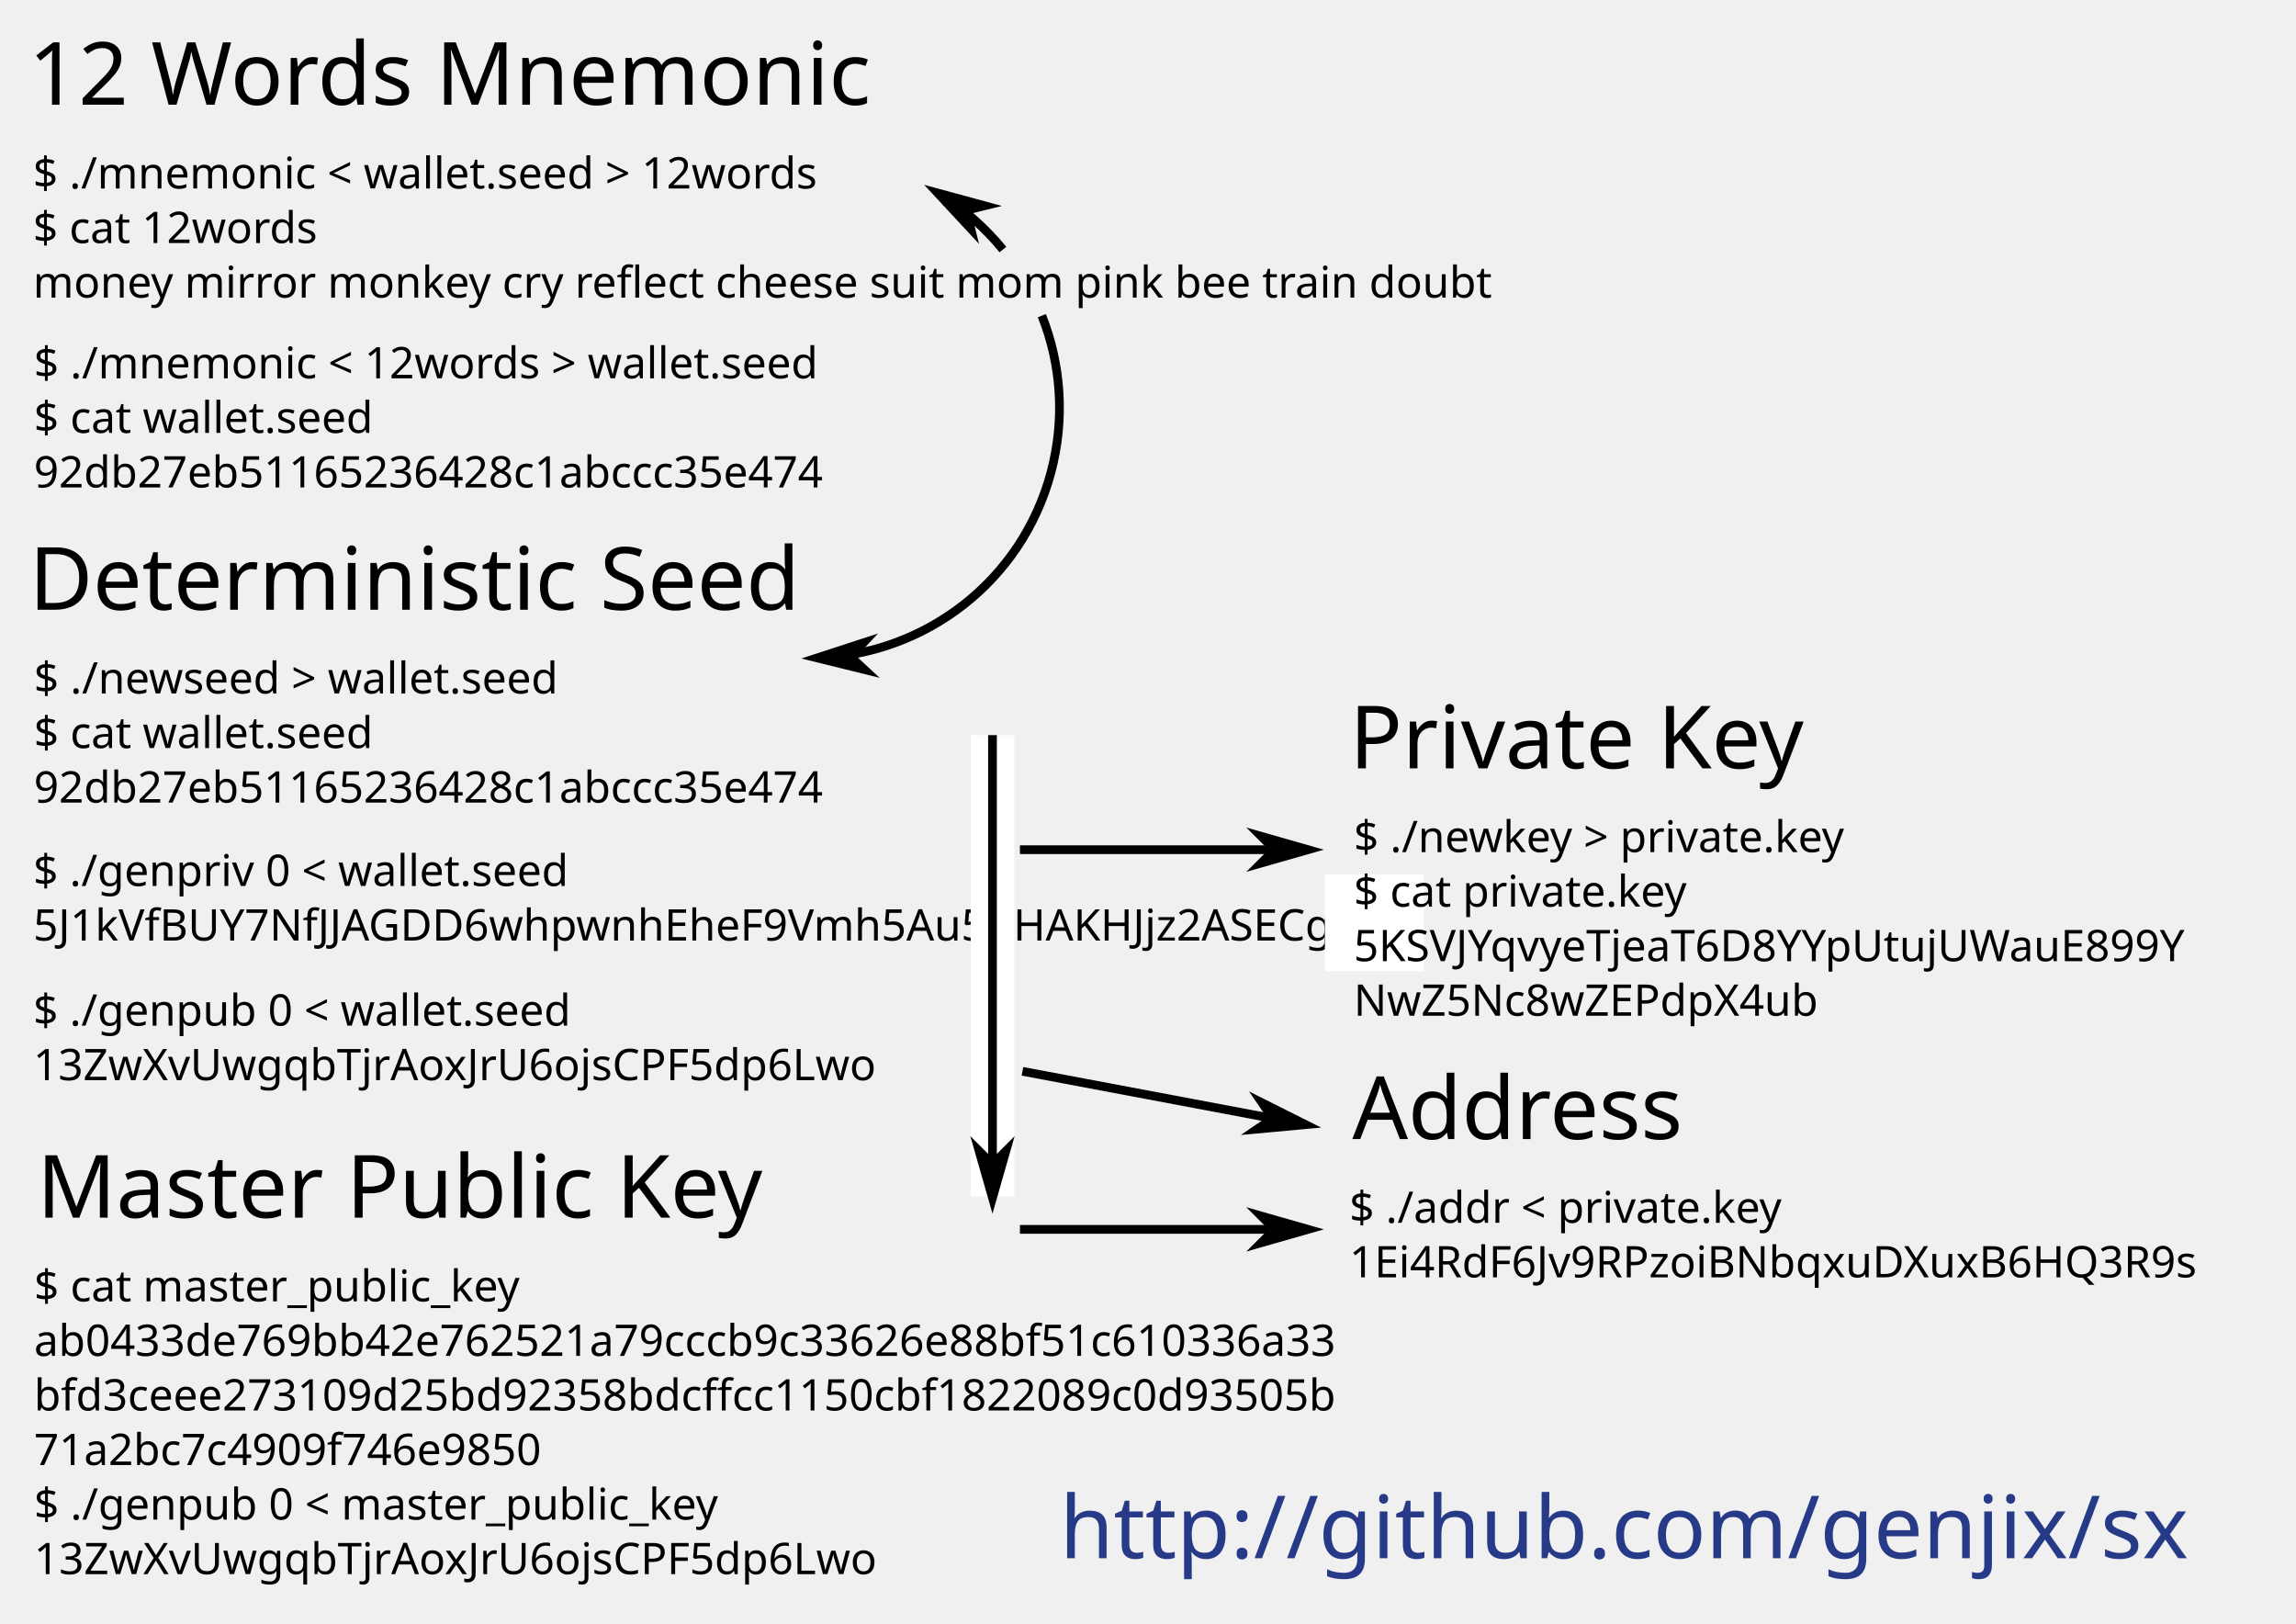
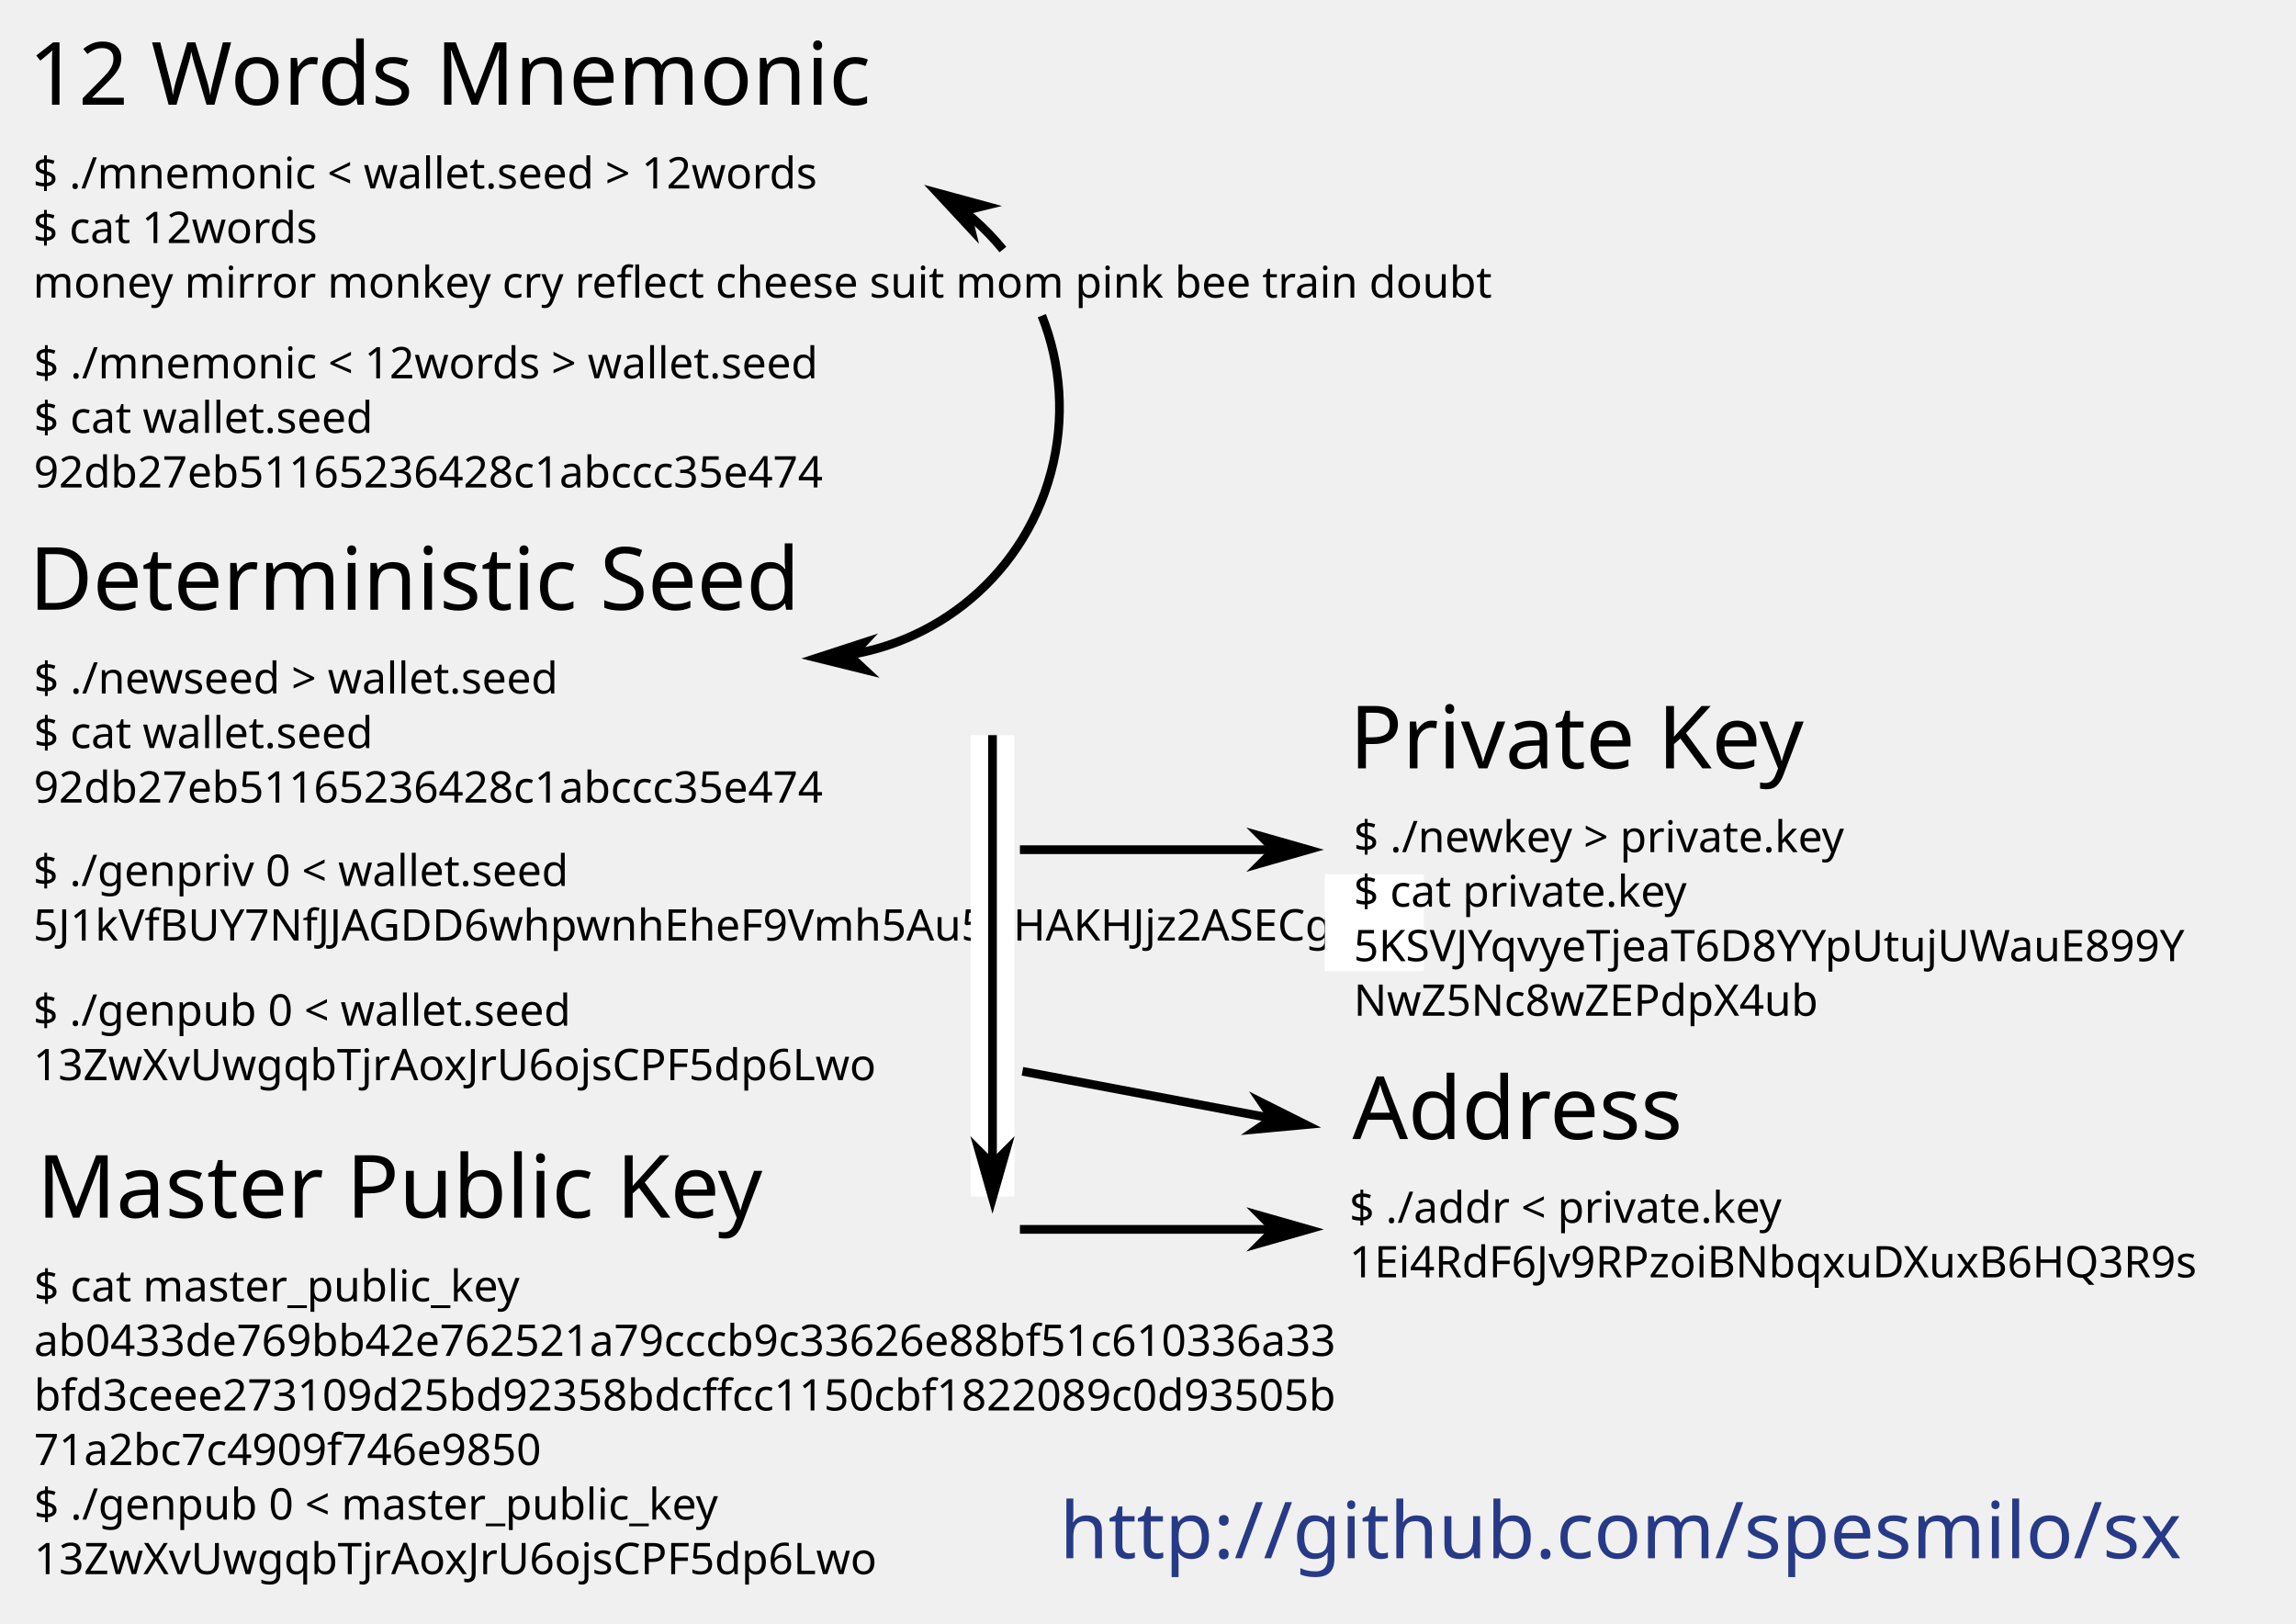
<svg xmlns="http://www.w3.org/2000/svg" width="1052.362" height="744.094" id="svg2" version="1.1">
  <defs id="defs4">
    <marker orient="auto" refY="0" refX="0" id="Arrow1Mend" style="overflow:visible">
      <path id="path4051" d="M 0,0 5,-5 -12.5,0 5,5 0,0 z" style="fill-rule:evenodd;stroke:#000000;stroke-width:1pt" transform="matrix(-0.4,0,0,-0.4,-4,0)" />
    </marker>
    <marker orient="auto" refY="0" refX="0" id="Arrow1Mstart" style="overflow:visible">
      <path id="path4048" d="M 0,0 5,-5 -12.5,0 5,5 0,0 z" style="fill-rule:evenodd;stroke:#000000;stroke-width:1pt" transform="matrix(0.4,0,0,0.4,4,0)" />
    </marker>
    <marker orient="auto" refY="0" refX="0" id="Arrow1Lstart" style="overflow:visible">
      <path id="path4042" d="M 0,0 5,-5 -12.5,0 5,5 0,0 z" style="fill-rule:evenodd;stroke:#000000;stroke-width:1pt" transform="matrix(0.8,0,0,0.8,10,0)" />
    </marker>
    <marker orient="auto" refY="0" refX="0" id="Arrow1Mstart-4" style="overflow:visible">
      <path id="path4048-5" d="M 0,0 5,-5 -12.5,0 5,5 0,0 z" style="fill-rule:evenodd;stroke:#000000;stroke-width:1pt" transform="matrix(0.4,0,0,0.4,4,0)" />
    </marker>
    <marker orient="auto" refY="0" refX="0" id="Arrow1Mend-2" style="overflow:visible">
      <path id="path4051-4" d="M 0,0 5,-5 -12.5,0 5,5 0,0 z" style="fill-rule:evenodd;stroke:#000000;stroke-width:1pt" transform="matrix(-0.4,0,0,-0.4,-4,0)" />
    </marker>
    <marker orient="auto" refY="0" refX="0" id="Arrow1Mend-2-0" style="overflow:visible">
      <path id="path4051-4-2" d="M 0,0 5,-5 -12.5,0 5,5 0,0 z" style="fill-rule:evenodd;stroke:#000000;stroke-width:1pt" transform="matrix(-0.4,0,0,-0.4,-4,0)" />
    </marker>
    <marker orient="auto" refY="0" refX="0" id="Arrow1Mend-2-2" style="overflow:visible">
      <path id="path4051-4-1" d="M 0,0 5,-5 -12.5,0 5,5 0,0 z" style="fill-rule:evenodd;stroke:#000000;stroke-width:1pt" transform="matrix(-0.4,0,0,-0.4,-4,0)" />
    </marker>
    <marker orient="auto" refY="0" refX="0" id="Arrow1Mend-2-9" style="overflow:visible">
      <path id="path4051-4-6" d="M 0,0 5,-5 -12.5,0 5,5 0,0 z" style="fill-rule:evenodd;stroke:#000000;stroke-width:1pt" transform="matrix(-0.4,0,0,-0.4,-4,0)" />
    </marker>
    <marker orient="auto" refY="0" refX="0" id="Arrow1Mend-2-5" style="overflow:visible">
      <path id="path4051-4-3" d="M 0,0 5,-5 -12.5,0 5,5 0,0 z" style="fill-rule:evenodd;stroke:#000000;stroke-width:1pt" transform="matrix(-0.4,0,0,-0.4,-4,0)" />
    </marker>
    <marker orient="auto" refY="0" refX="0" id="Arrow1Mend-2-29" style="overflow:visible">
      <path id="path4051-4-16" d="M 0,0 5,-5 -12.5,0 5,5 0,0 z" style="fill-rule:evenodd;stroke:#000000;stroke-width:1pt" transform="matrix(-0.4,0,0,-0.4,-4,0)" />
    </marker>
    <marker orient="auto" refY="0" refX="0" id="Arrow1Mend-2-6" style="overflow:visible">
      <path id="path4051-4-5" d="M 0,0 5,-5 -12.5,0 5,5 0,0 z" style="fill-rule:evenodd;stroke:#000000;stroke-width:1pt" transform="matrix(-0.4,0,0,-0.4,-4,0)" />
    </marker>
    <marker orient="auto" refY="0" refX="0" id="Arrow1Mend-2-6-7" style="overflow:visible">
      <path id="path4051-4-5-7" d="M 0,0 5,-5 -12.5,0 5,5 0,0 z" style="fill-rule:evenodd;stroke:#000000;stroke-width:1pt" transform="matrix(-0.4,0,0,-0.4,-4,0)" />
    </marker>
    <marker orient="auto" refY="0" refX="0" id="Arrow1Mend-2-6-5" style="overflow:visible">
      <path id="path4051-4-5-9" d="M 0,0 5,-5 -12.5,0 5,5 0,0 z" style="fill-rule:evenodd;stroke:#000000;stroke-width:1pt" transform="matrix(-0.4,0,0,-0.4,-4,0)" />
    </marker>
  </defs>
  <g id="layer1" transform="translate(0,-308.2677)">
    <g id="g4981" transform="translate(538.9047,152.7511)">
      <text id="text2985-3" y="677.508" x="80.924" style="font-size:40px;font-style:normal;font-variant:normal;font-weight:normal;font-stretch:normal;line-height:125%;letter-spacing:0px;word-spacing:0px;fill:#000000;fill-opacity:1;stroke:none;font-family:Ubuntu;-inkscape-font-specification:Ubuntu" xml:space="preserve">
        <tspan y="677.508" x="80.924" id="tspan2987-8">Address</tspan>
      </text>
      <text id="text2989-5" y="715.893" x="79.584" style="font-size:40px;font-style:normal;font-weight:normal;line-height:125%;letter-spacing:0px;word-spacing:0px;fill:#000000;fill-opacity:1;stroke:none;font-family:Sans" xml:space="preserve">
        <tspan id="tspan3030" style="font-size:20px" y="715.893" x="79.584">$ ./addr &lt; private.key</tspan>
        <tspan id="tspan3032" style="font-size:20px" y="740.893" x="79.584">1Ei4RdF6Jv9RPzoiBNbqxuDXuxB6HQ3R9s</tspan>
      </text>
    </g>
    <path style="fill:none;stroke:#000000;stroke-width:4;stroke-miterlimit:4;stroke-opacity:1;marker-start:url(#Arrow1Mstart);marker-end:url(#Arrow1Mend)" d="m 375.15,609.747 c 48.98,-1.795 93.183,-35.091 106.531,-84.906 6.631,-24.747 4.62,-49.793 -4.156,-71.906 m -17.844,-30.312 c -8.17,-10.016 -18.038,-18.739 -29.375,-25.594" id="path4036-9" />
    <g id="g3244" transform="translate(-933.381,270.7209)">
      <text id="text2985-3-6-2" y="85.542" x="946.449" style="font-size:40px;font-style:normal;font-variant:normal;font-weight:normal;font-stretch:normal;line-height:125%;letter-spacing:0px;word-spacing:0px;fill:#000000;fill-opacity:1;stroke:none;font-family:Ubuntu;-inkscape-font-specification:Ubuntu" xml:space="preserve">
        <tspan y="85.542" x="946.449" id="tspan2987-8-2-6">12 Words Mnemonic</tspan>
      </text>
      <text id="text2989-5-9-3" y="123.928" x="948.509" style="font-size:40px;font-style:normal;font-weight:normal;line-height:125%;letter-spacing:0px;word-spacing:0px;fill:#000000;fill-opacity:1;stroke:none;font-family:Sans" xml:space="preserve">
        <tspan id="tspan3079-0" style="font-size:20px" y="123.928" x="948.509">$ ./mnemonic &lt; wallet.seed &gt; 12words</tspan>
        <tspan id="tspan3131" style="font-size:20px" y="148.928" x="948.509">$ cat 12words </tspan>
        <tspan id="tspan3133" style="font-size:20px" y="173.928" x="948.509">money mirror monkey cry reflect cheese suit mom pink bee train doubt</tspan>
        <tspan id="tspan3145" style="font-size:20px" y="198.928" x="948.509" />
      </text>
      <text id="text2989-5-9-3-9" y="210.918" x="948.91" style="font-size:40px;font-style:normal;font-weight:normal;line-height:125%;letter-spacing:0px;word-spacing:0px;fill:#000000;fill-opacity:1;stroke:none;font-family:Sans" xml:space="preserve">
        <tspan id="tspan3149-4" style="font-size:20px" y="210.918" x="948.91">$ ./mnemonic &lt; 12words &gt; wallet.seed</tspan>
        <tspan id="tspan3162-2" style="font-size:20px" y="235.918" x="948.91">$ cat wallet.seed</tspan>
        <tspan id="tspan3145-2" style="font-size:20px" y="260.918" x="948.91">92db27eb51165236428c1abccc35e474</tspan>
      </text>
    </g>
    <g id="g5744" transform="translate(-933.381,270.7209)">
      <g transform="translate(-128.43,-106)" id="g3235">
        <text xml:space="preserve" style="font-size:40px;font-style:normal;font-variant:normal;font-weight:normal;font-stretch:normal;line-height:125%;letter-spacing:0px;word-spacing:0px;fill:#000000;fill-opacity:1;stroke:none;font-family:Ubuntu;-inkscape-font-specification:Ubuntu" x="1075.159" y="422.967" id="text2985-3-6">
          <tspan id="tspan2987-8-2" x="1075.159" y="422.967">Deterministic Seed</tspan>
        </text>
        <text xml:space="preserve" style="font-size:40px;font-style:normal;font-weight:normal;line-height:125%;letter-spacing:0px;word-spacing:0px;fill:#000000;fill-opacity:1;stroke:none;font-family:Sans" x="1077.34" y="461.353" id="text2989-5-9">
          <tspan x="1077.34" y="461.353" style="font-size:20px" id="tspan3073">$ ./newseed &gt; wallet.seed </tspan>
          <tspan x="1077.34" y="486.353" style="font-size:20px" id="tspan3075">$ cat wallet.seed </tspan>
          <tspan x="1077.34" y="511.353" style="font-size:20px" id="tspan3077">92db27eb51165236428c1abccc35e474</tspan>
          <tspan x="1077.34" y="536.353" style="font-size:20px" id="tspan3079" />
        </text>
      </g>
      <text id="text2989-5-9-6" y="443.563" x="948.626" style="font-size:40px;font-style:normal;font-weight:normal;line-height:125%;letter-spacing:0px;word-spacing:0px;fill:#000000;fill-opacity:1;stroke:none;font-family:Sans" xml:space="preserve">
        <tspan id="tspan3079-3" style="font-size:20px" y="443.563" x="948.626">$ ./genpriv 0 &lt; wallet.seed</tspan>
        <tspan id="tspan4946" style="font-size:20px" y="468.563" x="948.626">5J1kVfBUY7NfJJAGDD6whpwnhEheF9Vmh5Au5RHAKHJjz2ASECg</tspan>
      </text>
      <text id="text2989-5-9-6-8" y="507.563" x="948.626" style="font-size:40px;font-style:normal;font-weight:normal;line-height:125%;letter-spacing:0px;word-spacing:0px;fill:#000000;fill-opacity:1;stroke:none;font-family:Sans" xml:space="preserve">
        <tspan id="tspan4946-5" style="font-size:20px" y="507.563" x="948.626">$ ./genpub 0 &lt; wallet.seed</tspan>
        <tspan id="tspan5398" style="font-size:20px" y="532.563" x="948.626">13ZwXvUwgqbTjrAoxJrU6ojsCPF5dp6Lwo</tspan>
      </text>
    </g>
    <rect style="fill:#ffffff;fill-opacity:1;stroke:#ffffff;stroke-width:4;stroke-miterlimit:4;stroke-opacity:1;stroke-dasharray:none" id="rect6422" width="41.416" height="40.406" x="609.224" y="710.931" />
    <g id="g4973" transform="translate(532.619,232.2799)">
      <text id="text2985" y="428.088" x="85.954" style="font-size:40px;font-style:normal;font-variant:normal;font-weight:normal;font-stretch:normal;line-height:125%;letter-spacing:0px;word-spacing:0px;fill:#000000;fill-opacity:1;stroke:none;font-family:Ubuntu;-inkscape-font-specification:Ubuntu" xml:space="preserve">
        <tspan y="428.088" x="85.954" id="tspan2987">Private Key</tspan>
      </text>
      <text id="text2989" y="466.474" x="87.851" style="font-size:40px;font-style:normal;font-weight:normal;line-height:125%;letter-spacing:0px;word-spacing:0px;fill:#000000;fill-opacity:1;stroke:none;font-family:Sans" xml:space="preserve">
        <tspan style="font-size:20px" y="466.474" x="87.851" id="tspan2991">$ ./newkey &gt; private.key </tspan>
        <tspan style="font-size:20px" id="tspan2993" y="491.474" x="87.851">$ cat private.key </tspan>
        <tspan style="font-size:20px" id="tspan2995" y="516.474" x="87.851">5KSVJYqvyeTjeaT6D8YYpUtujUWauE899Y</tspan>
        <tspan style="font-size:20px" y="541.474" x="87.851" id="tspan6424">NwZ5Nc8wZEPdpX4ub</tspan>
      </text>
    </g>
    <g id="g4981-0" transform="translate(-63.98788,188.7511)">
      <text id="text2985-3-2" y="677.508" x="80.924" style="font-size:40px;font-style:normal;font-variant:normal;font-weight:normal;font-stretch:normal;line-height:125%;letter-spacing:0px;word-spacing:0px;fill:#000000;fill-opacity:1;stroke:none;font-family:Ubuntu;-inkscape-font-specification:Ubuntu" xml:space="preserve">
        <tspan y="677.508" x="80.924" id="tspan2987-8-1">Master Public Key</tspan>
      </text>
      <text id="text2989-5-8" y="715.893" x="79.584" style="font-size:40px;font-style:normal;font-weight:normal;line-height:125%;letter-spacing:0px;word-spacing:0px;fill:#000000;fill-opacity:1;stroke:none;font-family:Sans" xml:space="preserve">
        <tspan id="tspan3032-4" style="font-size:20px" y="715.893" x="79.584">$ cat master_public_key </tspan>
        <tspan style="font-size:20px" y="740.893" x="79.584" id="tspan5437">ab0433de769bb42e762521a79cccb9c33626e88bf51c610336a33</tspan>
        <tspan style="font-size:20px" y="765.893" x="79.584" id="tspan5439">bfd3ceee273109d25bd92358bdcffcc1150cbf1822089c0d93505b</tspan>
        <tspan style="font-size:20px" y="790.893" x="79.584" id="tspan5441">71a2bc7c4909f746e9850</tspan>
        <tspan style="font-size:20px" y="815.893" x="79.584" id="tspan5443">$ ./genpub 0 &lt; master_public_key </tspan>
        <tspan style="font-size:20px" y="840.893" x="79.584" id="tspan5447">13ZwXvUwgqbTjrAoxJrU6ojsCPF5dp6Lwo</tspan>
      </text>
    </g>
    <path style="fill:#ffffff;fill-opacity:1;stroke:#ffffff;stroke-width:20;stroke-linecap:butt;stroke-linejoin:miter;stroke-miterlimit:4;stroke-opacity:1;stroke-dasharray:none;marker-mid:none;marker-end:none" d="m 454.905,645.154 0,211.429" id="path4988-0-3-6" />
    <path style="fill:none;stroke:#000000;stroke-width:4;stroke-linecap:butt;stroke-linejoin:miter;stroke-miterlimit:4;stroke-opacity:1;stroke-dasharray:none;marker-mid:none;marker-end:url(#Arrow1Mend-2)" d="m 454.905,645.154 0,211.429" id="path4988-0-3" />
    <path style="fill:none;stroke:#000000;stroke-width:4;stroke-linecap:butt;stroke-linejoin:miter;stroke-miterlimit:4;stroke-opacity:1;stroke-dasharray:none;marker-end:url(#Arrow1Mend-2-6)" d="m 468.637,799.215 129.158,24.324" id="path6045" />
    <path style="fill:none;stroke:#000000;stroke-width:4;stroke-linecap:butt;stroke-linejoin:miter;stroke-miterlimit:4;stroke-opacity:1;stroke-dasharray:none;marker-end:url(#Arrow1Mend-2-6)" d="m 467.476,697.654 131.429,0" id="path6045-8" />
    <path style="fill:none;stroke:#000000;stroke-width:4;stroke-linecap:butt;stroke-linejoin:miter;stroke-miterlimit:4;stroke-opacity:1;stroke-dasharray:none;marker-end:url(#Arrow1Mend-2-6)" d="m 467.476,871.654 131.429,0" id="path6045-8-4" />
-     <text xml:space="preserve" style="font-size:40px;font-style:normal;font-weight:normal;line-height:125%;letter-spacing:0px;word-spacing:0px;fill:#000000;fill-opacity:1;stroke:none;font-family:Sans" x="485.714" y="1022.362" id="text6445">
-       <tspan id="tspan6447" x="485.714" y="1022.362" style="font-style:normal;font-weight:normal;fill:#273a87;fill-opacity:1;stroke:none;-inkscape-font-specification:Sans">http://github.com/genjix/sx</tspan>
+     <text xml:space="preserve" style="font-size:36px;font-style:normal;font-weight:normal;line-height:125%;letter-spacing:0px;word-spacing:0px;fill:#000000;fill-opacity:1;stroke:none;font-family:Sans" x="485.714" y="1022.362" id="text6445">
+       <tspan id="tspan6447" x="485.714" y="1022.362" style="font-style:normal;font-weight:normal;fill:#273a87;fill-opacity:1;stroke:none;-inkscape-font-specification:Sans">http://github.com/spesmilo/sx</tspan>
    </text>
  </g>
</svg>
